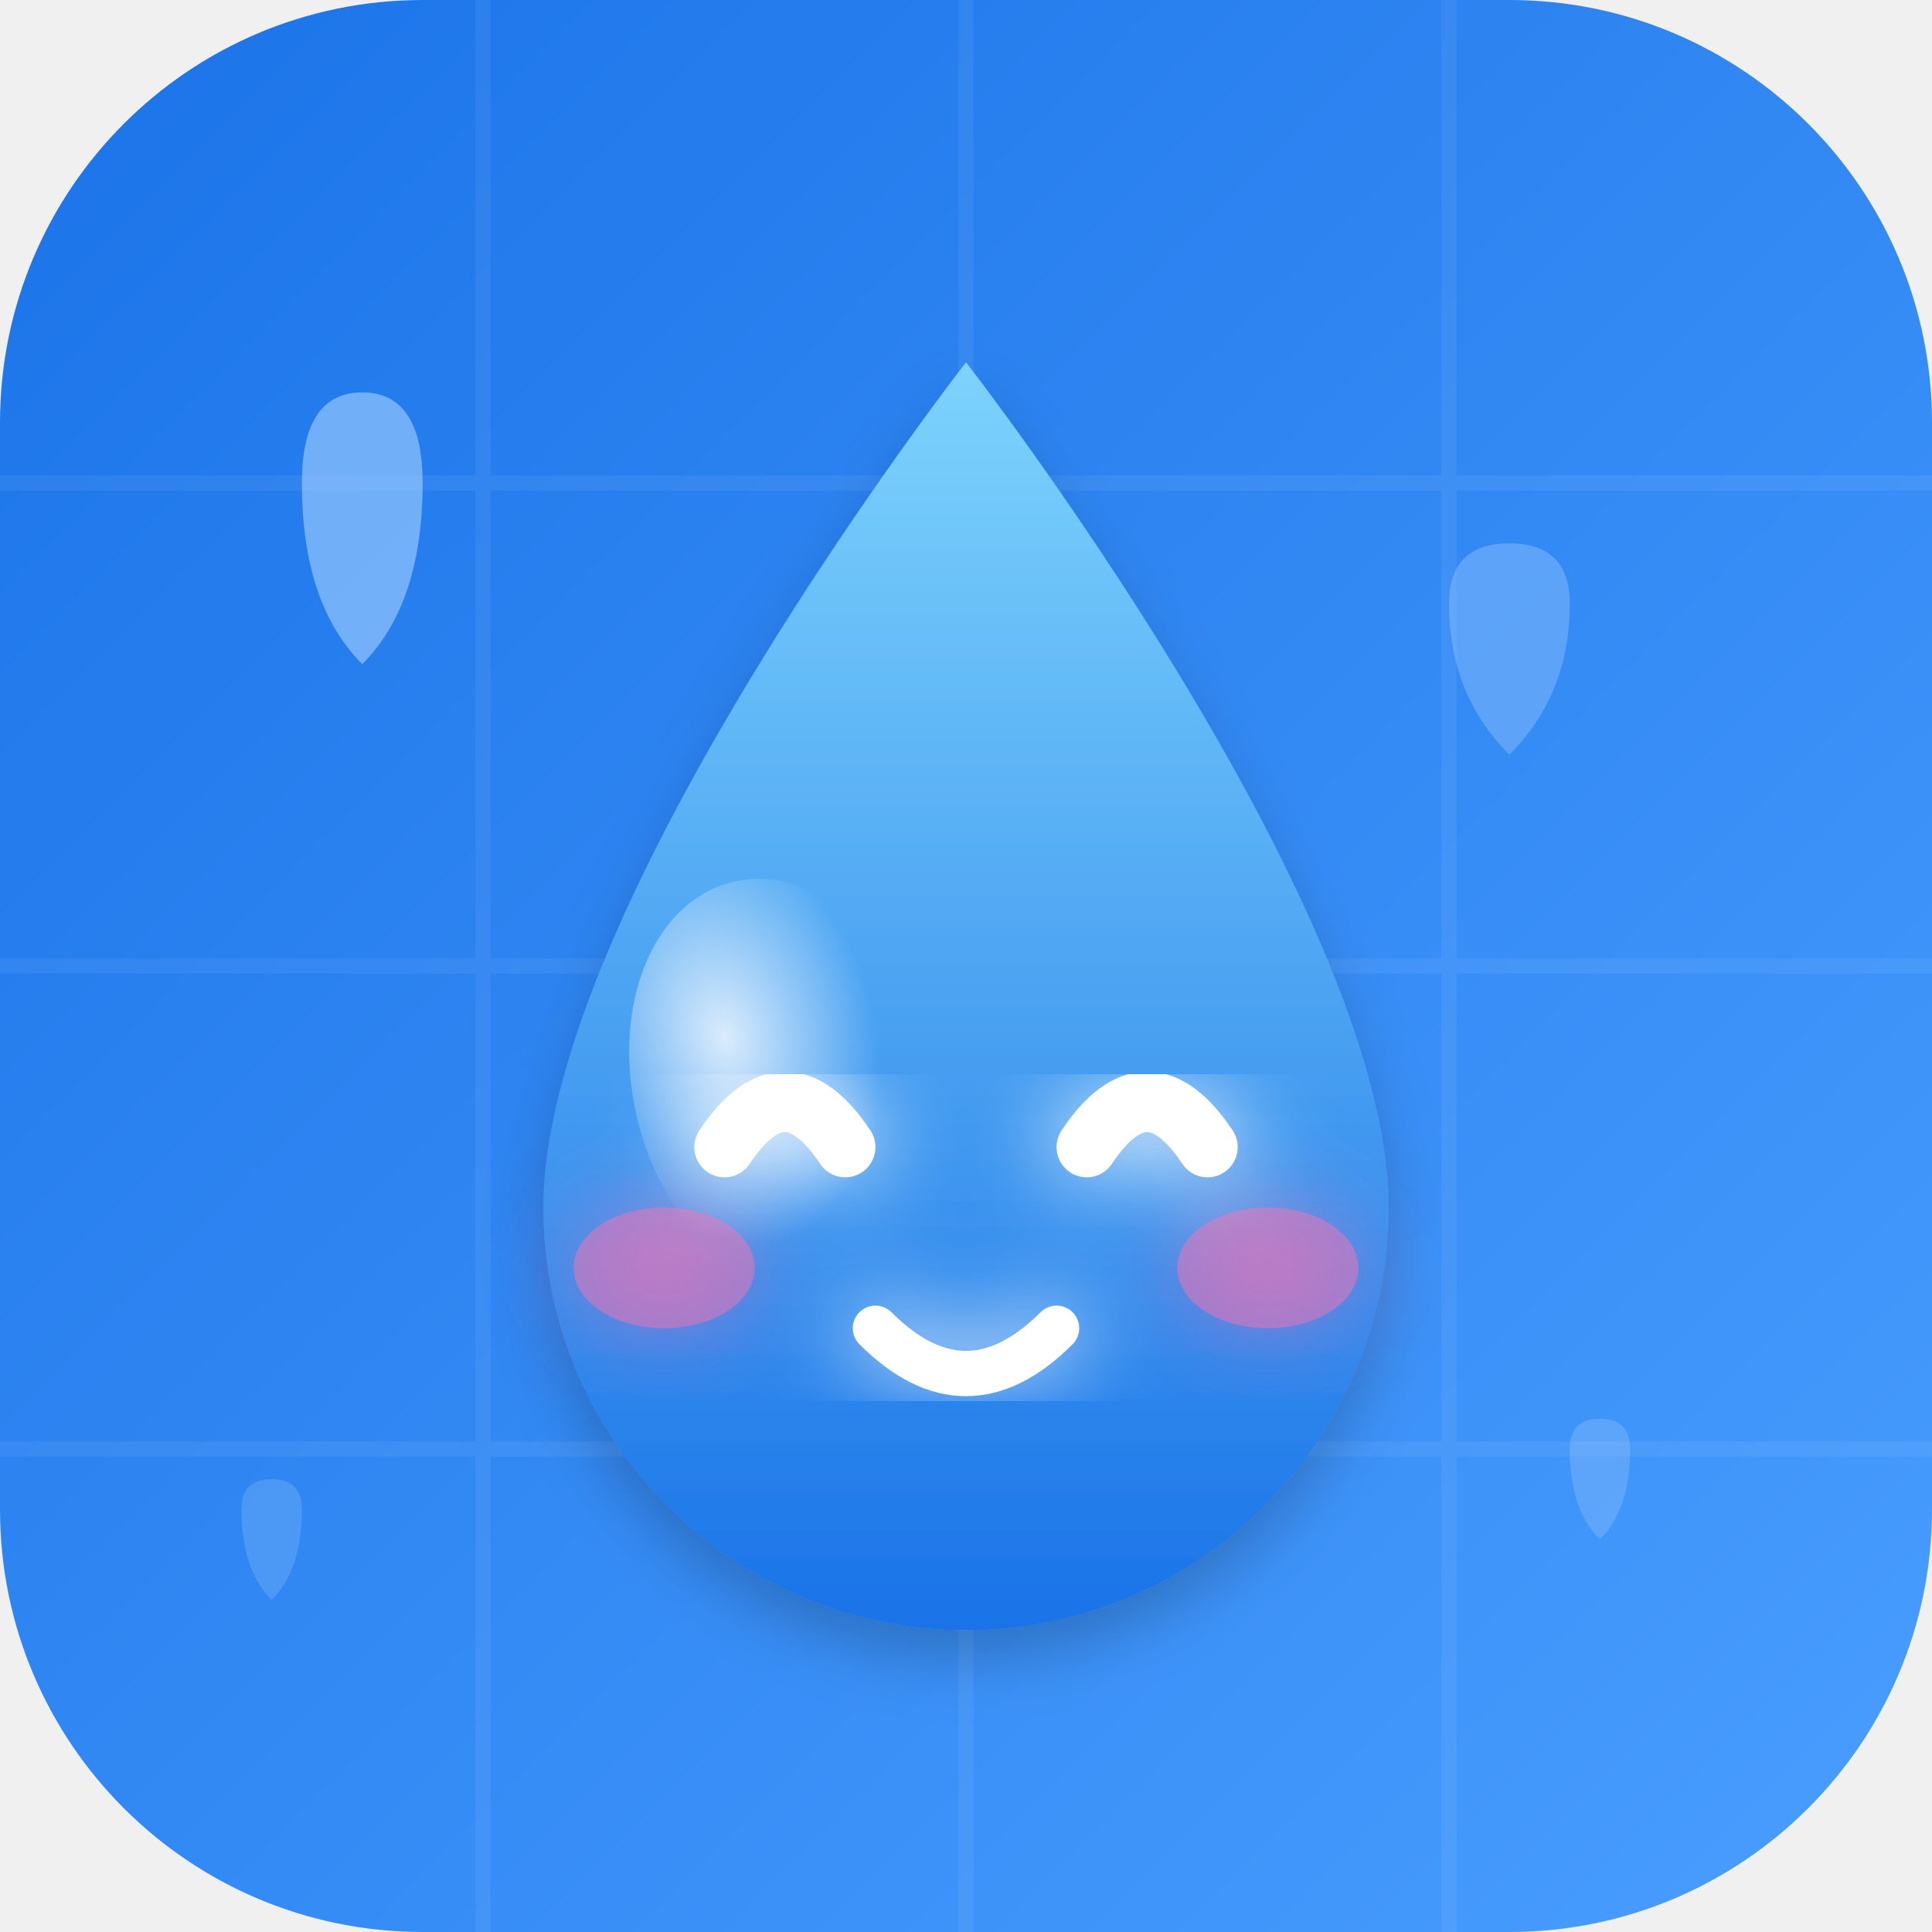
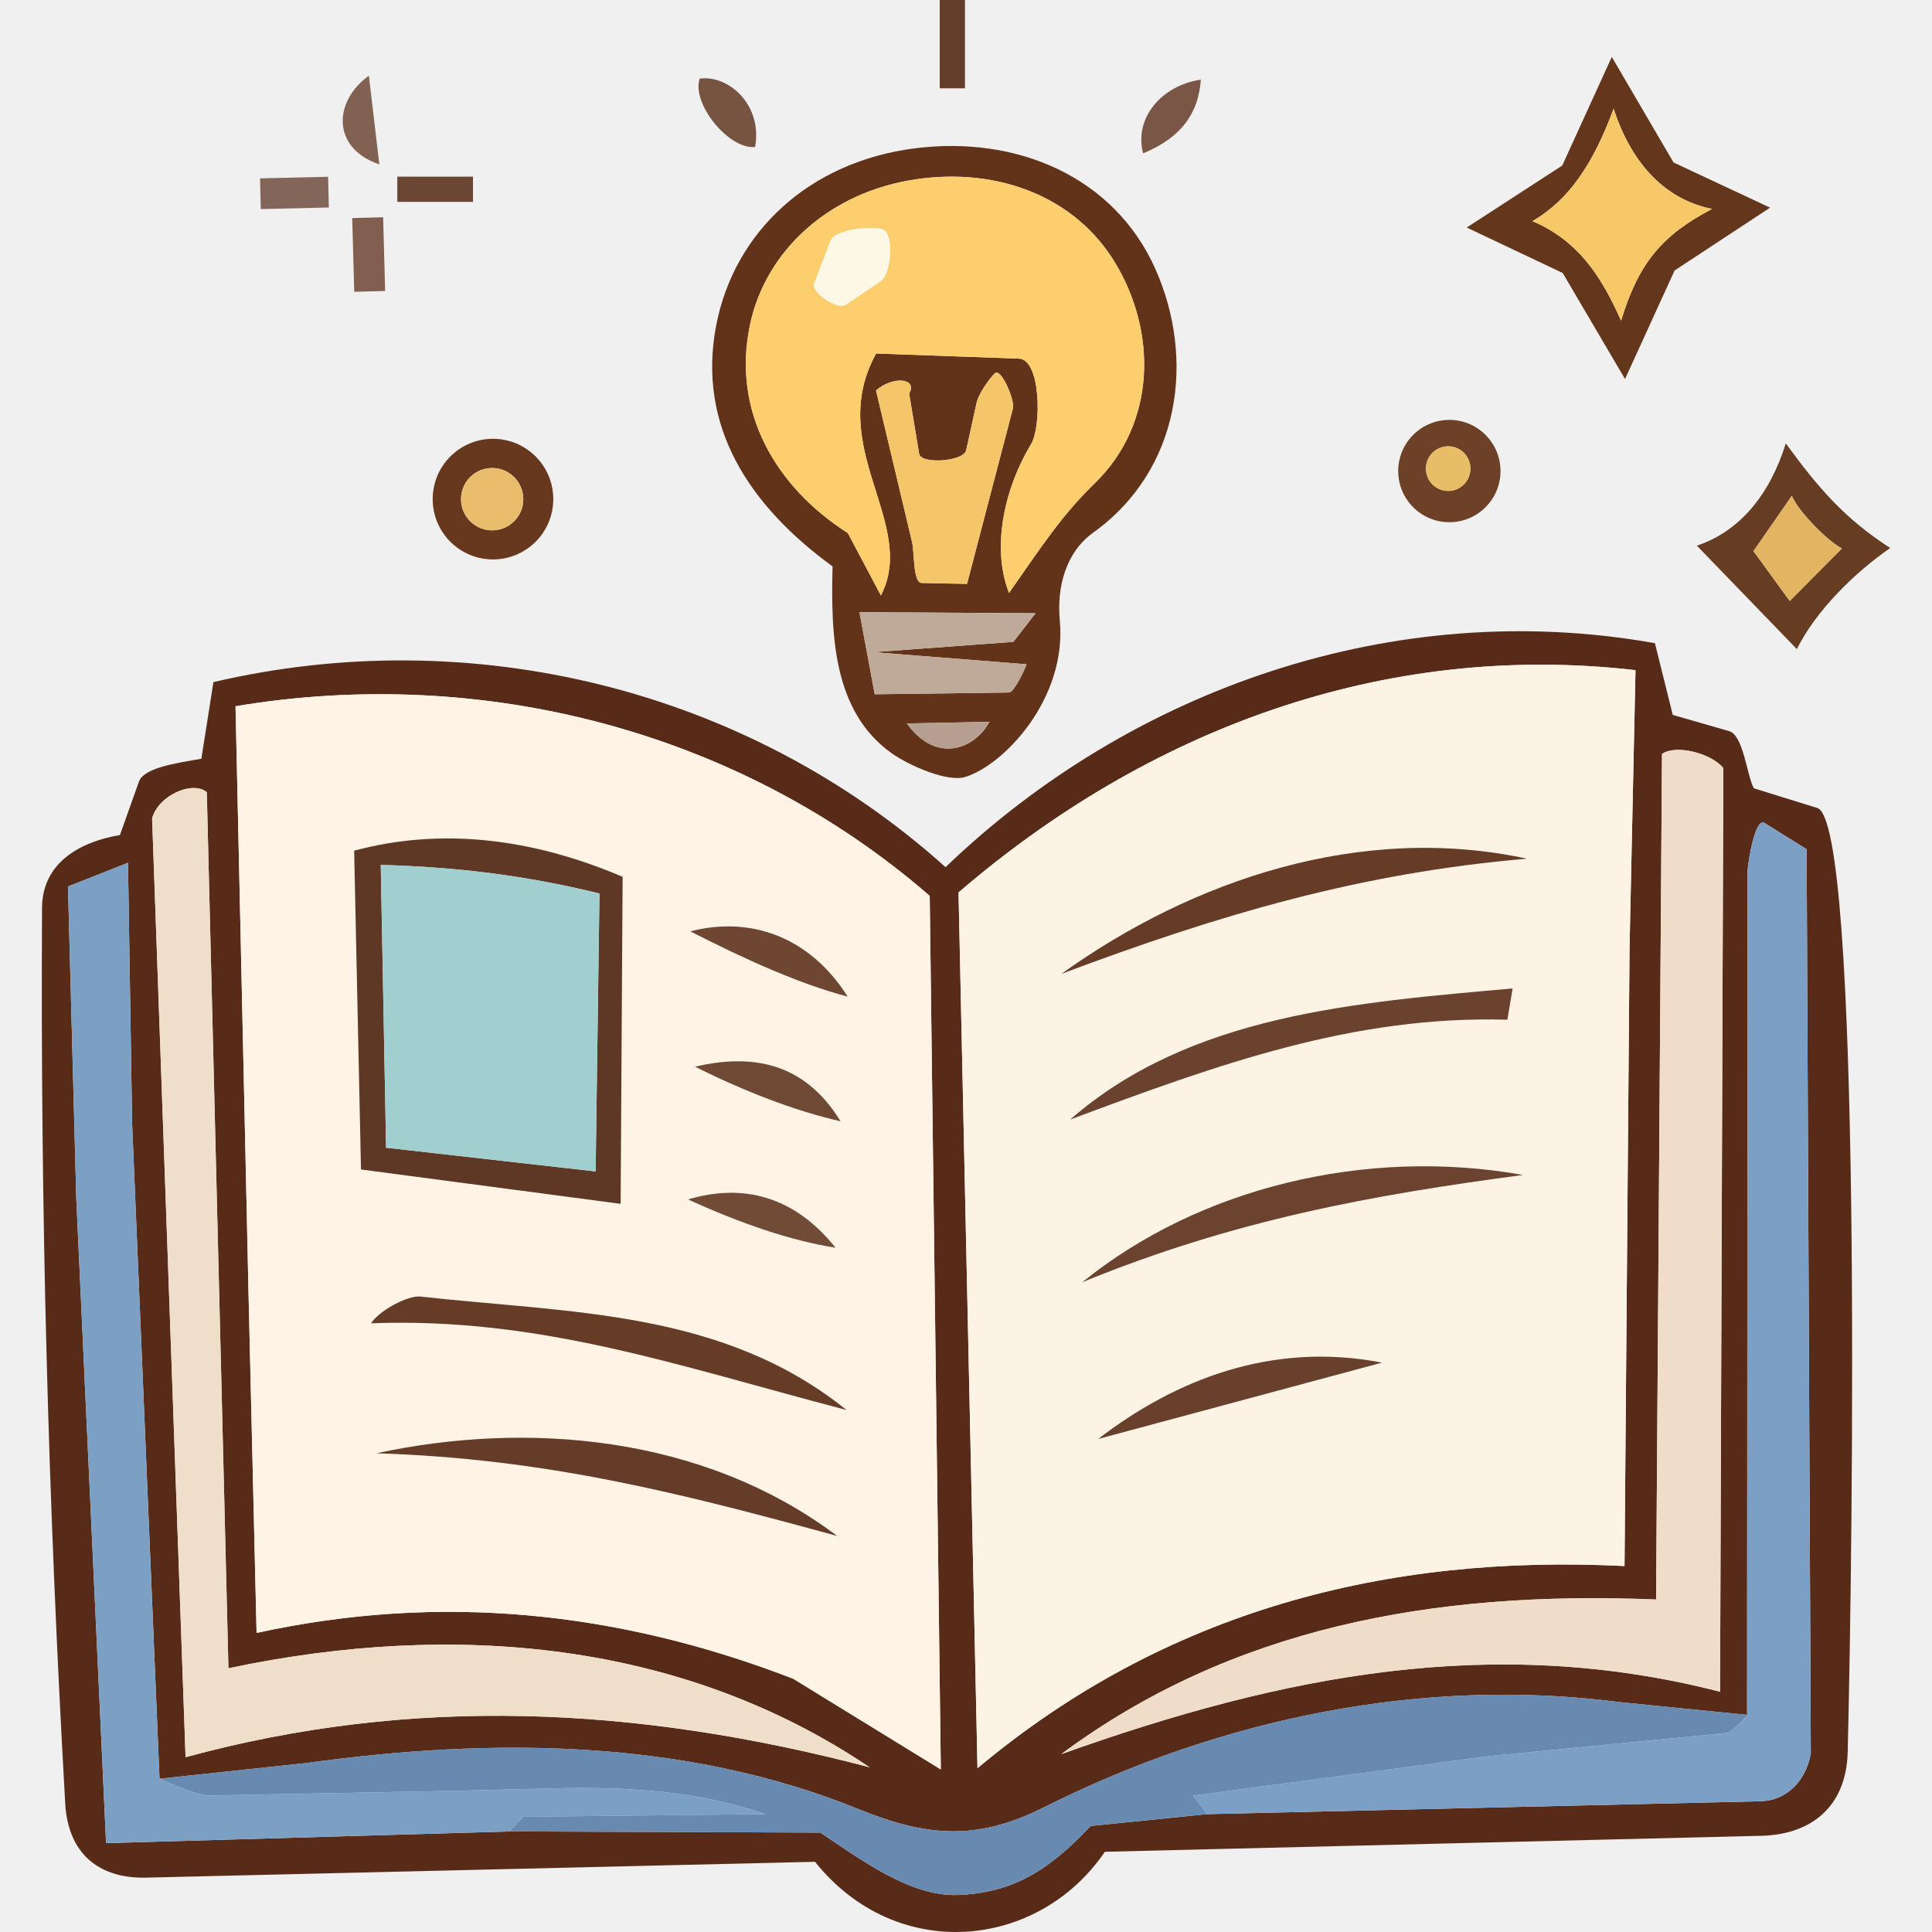
- <svg xmlns="http://www.w3.org/2000/svg" viewBox="0 0 64 64" width="64" height="64">
-   <defs>
-     <linearGradient id="mainGrad" x1="0%" y1="0%" x2="100%" y2="100%">
-       <stop offset="0%" style="stop-color:#1a73e8" />
-       <stop offset="100%" style="stop-color:#4a9eff" />
-     </linearGradient>
-     <linearGradient id="dropGrad" x1="0%" y1="0%" x2="0%" y2="100%">
-       <stop offset="0%" style="stop-color:#7dd3fc" />
-       <stop offset="100%" style="stop-color:#1a73e8" />
-     </linearGradient>
-     <linearGradient id="tearGrad" x1="0%" y1="0%" x2="0%" y2="100%">
-       <stop offset="0%" style="stop-color:#93c5fd" />
-       <stop offset="100%" style="stop-color:#3b82f6" />
-     </linearGradient>
-     <radialGradient id="highlightGrad" cx="35%" cy="35%" r="50%">
-       <stop offset="0%" style="stop-color:#fff;stop-opacity:0.8" />
-       <stop offset="100%" style="stop-color:#fff;stop-opacity:0" />
-     </radialGradient>
-     <filter id="glow">
-       <feGaussianBlur stdDeviation="1.5" result="coloredBlur" />
-       <feMerge>
-         <feMergeNode in="coloredBlur" />
-         <feMergeNode in="SourceGraphic" />
-       </feMerge>
-     </filter>
-     <filter id="shadow">
-       <feDropShadow dx="0" dy="1" stdDeviation="1" flood-color="#000" flood-opacity="0.2" />
-     </filter>
-   </defs>
-   <rect width="64" height="64" rx="14" fill="url(#mainGrad)" />
-   <g opacity="0.06" stroke="#fff" stroke-width="0.5" fill="none">
-     <line x1="16" y1="0" x2="16" y2="64" />
-     <line x1="32" y1="0" x2="32" y2="64" />
-     <line x1="48" y1="0" x2="48" y2="64" />
-     <line x1="0" y1="16" x2="64" y2="16" />
-     <line x1="0" y1="32" x2="64" y2="32" />
-     <line x1="0" y1="48" x2="64" y2="48" />
-   </g>
-   <g filter="url(#shadow)">
-     <path d="M32 12              C32 12 18 30 18 40              C18 47.7 24.3 54 32 54              C39.7 54 46 47.7 46 40              C46 30 32 12 32 12Z" fill="url(#dropGrad)" />
-     <ellipse cx="26" cy="36" rx="5" ry="7" fill="url(#highlightGrad)" transform="rotate(-15 26 36)" />
-   </g>
-   <g filter="url(#glow)">
-     <path d="M24 38 Q26 35 28 38" stroke="#fff" stroke-width="2" stroke-linecap="round" fill="none" />
-     <path d="M36 38 Q38 35 40 38" stroke="#fff" stroke-width="2" stroke-linecap="round" fill="none" />
-     <path d="M29 44 Q32 47 35 44" stroke="#fff" stroke-width="1.5" stroke-linecap="round" fill="none" />
-     <ellipse cx="22" cy="42" rx="3" ry="2" fill="#f472b6" opacity="0.5" />
-     <ellipse cx="42" cy="42" rx="3" ry="2" fill="#f472b6" opacity="0.5" />
-   </g>
-   <g opacity="0.7">
-     <path d="M14 16 Q14 20 12 22 Q10 20 10 16 Q10 13 12 13 Q14 13 14 16Z" fill="#93c5fd" />
-     <path d="M52 20 Q52 23 50 25 Q48 23 48 20 Q48 18 50 18 Q52 18 52 20Z" fill="#93c5fd" opacity="0.6" />
-     <path d="M10 50 Q10 52 9 53 Q8 52 8 50 Q8 49 9 49 Q10 49 10 50Z" fill="#93c5fd" opacity="0.4" />
-     <path d="M54 48 Q54 50 53 51 Q52 50 52 48 Q52 47 53 47 Q54 47 54 48Z" fill="#93c5fd" opacity="0.5" />
-   </g>
+ <svg xmlns="http://www.w3.org/2000/svg" t="1785397366665" class="icon" viewBox="0 0 1024 1024" version="1.1" p-id="2597" width="200" height="200">
+   <path d="M431.966 986.785l-354.423 8.397c-25.438 0.606-41.48-13.03-42.965-39.159C25.523 796.637 21.385 641.535 22.281 481.203c0.137-24.004 20.13-35.021 41.284-38.622l10.044-28.237c2.603-7.322 18.876-9.719 33.126-12.194l6.383-40.619c136.209-31.889 282.436 3.115 388.036 98.082C599.688 365.005 739.157 316.288 877.141 340.898l9.455 38.016 29.909 8.602c7.637 2.193 9.489 24.26 13.09 30.302l33.621 10.428c23.62 7.322 18.901 388.07 16.102 500.309-0.725 29.261-19.533 43.827-45.781 44.459l-347.946 8.465c-35.268 51.891-110.396 59.349-153.625 5.308z m429.064-156.749l2.662-328.038 3.157-146.799c-133.717-15.42-258.662 31.684-358.809 117.811l10.052 464.17c99.968-83.703 217.241-113.493 342.937-107.144z m-440.618 59.725l78.242 48.085-5.888-463.027C392.2 387.507 255.923 352.341 124.834 374.323l6.963 314.393 4.198 176.768c97.135-21.257 191.309-11.674 284.416 24.277z m491.247 6.886l1.741-489.54c-6.605-8.107-25.429-12.578-32.503-7.501l-3.14 448.162c-118.92-4.881-225.374 15.241-315.315 81.98 117.956-42.163 229.529-63.838 349.218-33.101z m-450.739 40.047c-99.089-66.731-219.818-77.85-339.84-52.471l-11.477-464.349c-7.433-6.238-25.532 1.502-28.979 13.841l17.732 497.638c119.902-32.649 238.524-27.247 362.564 5.342z m465.066-27.785l-67.277-6.707c-104.559-13.636-211.763 8.627-305.271 55.671-35.806 18.014-62.293 15.642-98.33 1.015-92.228-37.436-194.44-38.025-292.736-24.431l-77.824 8.303-14.515-347.119-2.193-138.351-31.812 12.57 4.412 165.649 15.778 341.401 213.802-6.204 164.796 0.606c21.504 14.421 47.872 34.014 72.832 33.075 28.988-1.084 48.35-12.979 70.4-36.582l61.739-6.263 293.188-6.827c13.841-0.324 24.038-10.505 26.786-25.165l-2.219-479.453-22.289-13.892c-4.958-3.089-8.508 19.482-9.02 25.199l-0.247 447.522z" fill="#582B19" p-id="2598" />
+   <path d="M561.715 328.891c3.874 41.156-29.414 76.587-50.176 82.927-9.378 2.867-29.628-6.016-38.775-12.476-31.292-22.101-32.41-62.746-31.488-99.149-43.955-31.991-71.962-74.095-61.696-127.624 9.523-49.672 49.306-86.801 105.267-93.952 54.076-6.912 105.626 14.976 127.479 63.838 21.129 47.258 13.833 106.3-32.947 139.878-14.276 10.249-19.362 28.442-17.655 46.558z m-21.666-138.812c11.725 0.418 11.989 36.233 6.434 45.355-13.858 22.775-21.248 54.562-11.674 78.848 17.681-25.31 28.169-41.37 45.372-58.078 32.947-32 33.024-80.742 10.547-117.436-21.146-34.509-61.525-49.963-104.704-43.819-45.943 6.537-80.068 37.478-88.474 77.022-9.83 46.268 13.585 86.135 51.823 110.583l17.519 33.05c19.84-38.195-29.892-78.669-2.526-128.23l75.682 2.705z m-3.183 26.402c1.195-4.292-6.366-21.777-9.54-18.688-3.209 3.115-8.713 11.153-9.685 15.565l-5.555 25.318c-1.289 5.862-23.953 7.663-24.926 1.783l-5.291-31.898c4.685-8.149-8.695-9.455-17.562-1.587l19.132 80.444c1.254 5.274 0.427 21.47 5.026 21.564l24.081 0.495 24.329-92.988z m-74.01 129.177l74.231-5.461 11.793-15.164-93.363-0.572 8.098 43.511 71.262-0.922c2.475-0.034 8.431-12.348 9.207-14.976l-81.237-6.426z m61.525 36.915l-43.725 0.87c15.71 21.871 36.335 13.312 43.725-0.87z" fill="#633319" p-id="2599" />
+   <path d="M861.294 200.883l-33.041-56.2-50.85-24.09 50.62-32.853 26.257-57.566 32.725 55.936 51.174 23.953-50.603 33.297-26.274 57.515z m-2.082-30.916c9.31-30.66 21.769-45.355 48.196-59.213-26.726-5.453-43.46-26.377-52.164-53.154-10.624 28.868-23.561 48.384-43.042 59.605 23.791 10.155 36.173 28.365 47.01 52.77z" fill="#64371D" p-id="2600" />
+   <path d="M1001.847 290.466c-18.671 12.919-39.142 32.845-49.485 53.572l-52.992-54.827c22.835-7.603 38.69-27.119 47.138-54.204 17.391 23.825 31.164 39.808 55.339 55.45z m-53.239 28.083l27.631-27.836c-8.764-4.702-23.919-20.949-26.513-27.964l-20.352 29.363 19.234 26.445z" fill="#663C22" p-id="2601" />
+   <path d="M293.248 264.542c0 17.655-14.31 31.966-31.957 31.966s-31.957-14.31-31.957-31.966 14.31-31.966 31.957-31.966 31.957 14.31 31.957 31.966z m-15.881 0.034c0-9.122-7.398-16.521-16.512-16.521s-16.512 7.398-16.512 16.521 7.398 16.521 16.512 16.521 16.512-7.398 16.512-16.521z" fill="#68381E" p-id="2602" />
+   <path d="M795.297 249.668c0 14.976-12.143 27.119-27.11 27.119s-27.11-12.143-27.11-27.119 12.143-27.119 27.11-27.119 27.11 12.143 27.11 27.119z m-15.957-1.289c0-6.511-5.274-11.785-11.785-11.785s-11.785 5.274-11.785 11.785 5.274 11.785 11.785 11.785 11.785-5.274 11.785-11.785z" fill="#6C4127" p-id="2603" />
+   <path d="M861.03 830.037c-125.696-6.349-242.969 23.45-342.937 107.144l-10.052-464.17c100.147-86.135 225.092-133.239 358.809-117.811l-3.157 146.799-2.662 328.038z m-51.72-374.92c-87.91-18.944-177.032 11.068-246.733 61.039 84.787-31.812 158.891-53.512 246.733-61.039z m-10.377 85.35l2.79-16.589c-82.782 7.441-170.607 13.705-234.504 69.504 78.387-29.261 150.144-55.279 231.714-52.924z m8.354 82.287c-83.883-14.899-172.143 7.014-233.634 56.832 80.589-32.998 153.497-46.225 233.634-56.832zM732.501 722.218c-58.522-11.324-109.687 9.105-150.425 40.457l150.425-40.457z" fill="#FDF3E5" p-id="2604" />
+   <path d="M420.411 889.761c-93.107-35.951-187.281-45.525-284.416-24.277l-4.198-176.768-6.963-314.393C255.914 352.341 392.2 387.498 492.765 474.82l5.888 463.027-78.242-48.085z m-91.477-251.708l1.058-173.32c-48.282-20.599-96.341-26.172-142.293-13.858l3.627 168.968 137.6 18.21z m120.363-109.815c-20.523-32.444-52.42-42.692-83.405-34.586 30.379 15.479 58.095 27.87 83.405 34.586z m-3.789 66.056c-19.78-32.273-48.324-35.627-77.124-28.937 25.634 12.851 52.762 23.441 77.124 28.937zM442.854 661.333c-21.734-27.298-49.041-34.321-78.174-25.6 28.373 12.902 54.007 21.692 78.174 25.6z m5.828 85.999c-66.167-53.248-147.012-51.302-225.724-60.126-7.1-0.794-22.357 7.825-26.291 14.165 89.54-3.388 163.251 22.75 252.006 45.952z m-4.983 66.756c-71.706-53.931-165.384-60.826-244.164-43.819 89.574 2.765 161.527 21.188 244.164 43.819z" fill="#FEF3E5" p-id="2605" />
+   <path d="M911.658 896.648c-119.688-30.729-231.27-9.062-349.218 33.101 89.941-66.739 196.395-86.869 315.315-81.98l3.14-448.162c7.074-5.077 25.899-0.606 32.503 7.501l-1.741 489.54z" fill="#EFDDCA" p-id="2606" />
+   <path d="M639.778 961.535l-7.501-9.796 156.971-20.949 126.319-12.288c2.142-0.205 13.926-12.612 10.419-9.583l0.247-447.522c0.512-5.709 4.062-28.279 9.02-25.199l22.289 13.892 2.219 479.453c-2.748 14.66-12.937 24.841-26.786 25.165l-293.188 6.827z" fill="#7C9FC5" p-id="2607" />
+   <path d="M460.919 936.695c-124.04-32.589-242.662-37.982-362.564-5.342L80.623 433.715c3.447-12.331 21.547-20.07 28.979-13.841l11.477 464.349c120.021-25.378 240.751-14.259 339.84 52.471z" fill="#EFDECA" p-id="2608" />
+   <path d="M84.54 942.753c6.852 3.012 20.873 9.028 26.317 8.926l132.062-2.543 50.603-1.263c37.905-0.947 76.552 1.28 112.094 13.645l-128.222 1.434-7.373 7.748-213.802 6.204-15.778-341.401-4.412-165.649 31.812-12.57 2.193 138.351 14.515 347.119z" fill="#7CA0C4" p-id="2609" />
+   <path d="M925.985 908.91c3.516-3.021-8.277 9.378-10.419 9.583l-126.319 12.288-156.971 20.949 7.501 9.796-61.739 6.263c-22.042 23.603-41.412 35.499-70.4 36.582-24.96 0.93-51.328-18.662-72.832-33.075l-164.796-0.606 7.373-7.748 128.222-1.434c-35.541-12.373-74.189-14.592-112.094-13.645l-50.603 1.263-132.062 2.543c-5.444 0.102-19.465-5.914-26.317-8.926l77.824-8.303c98.304-13.594 200.508-13.005 292.736 24.431 36.045 14.626 62.532 16.998 98.33-1.015 93.508-47.044 200.712-69.308 305.271-55.671l67.277 6.707z" fill="#688AB1" p-id="2610" />
+   <path d="M540.049 190.08l-75.682-2.705c-27.358 49.562 22.366 90.035 2.526 128.23l-17.519-33.05c-38.238-24.457-61.653-64.316-51.823-110.583 8.405-39.543 42.53-70.477 88.474-77.022 43.179-6.144 83.567 9.31 104.704 43.819 22.485 36.693 22.4 85.436-10.547 117.436-17.203 16.708-27.691 32.768-45.372 58.078-9.574-24.286-2.185-56.072 11.674-78.848 5.555-9.131 5.291-44.936-6.434-45.355z m-73.19-41.114c5.589-3.789 7.27-25.728 0.742-27.46-6.528-1.732-25.088 0.034-27.469 6.246l-8.602 22.426c-1.835 4.787 12.433 14.293 16.734 11.383l18.586-12.604z" fill="#FDCE6E" p-id="2611" />
+   <path d="M536.866 216.482l-24.329 92.988-24.081-0.495c-4.599-0.094-3.772-16.29-5.026-21.564l-19.132-80.444c8.875-7.876 22.246-6.562 17.562 1.587l5.291 31.898c0.973 5.888 23.637 4.087 24.926-1.783l5.555-25.318c0.964-4.412 6.477-12.45 9.685-15.565 3.183-3.089 10.735 14.396 9.54 18.688z" fill="#F5C669" p-id="2612" />
+   <path d="M462.856 345.659l81.237 6.426c-0.777 2.628-6.733 14.942-9.207 14.976l-71.262 0.922-8.098-43.511 93.363 0.572-11.793 15.164-74.231 5.461z" fill="#BFAA9A" p-id="2613" />
+   <path d="M524.381 382.575c-7.39 14.182-28.015 22.741-43.725 0.87l43.725-0.87z" fill="#B69F90" p-id="2614" />
+   <path d="M859.212 169.967c-10.837-24.405-23.219-42.615-47.01-52.77 19.482-11.213 32.427-30.737 43.042-59.605 8.713 26.778 25.438 47.701 52.164 53.154-26.436 13.858-38.886 28.553-48.196 59.213z" fill="#F7C868" p-id="2615" />
+   <path d="M948.607 318.549l-19.234-26.445 20.352-29.363c2.594 7.014 17.749 23.262 26.513 27.964l-27.631 27.836z" fill="#E3B462" p-id="2616" />
+   <path d="M244.335 264.576a16.521 16.512 90 1 0 33.024 0 16.521 16.512 90 1 0-33.024 0Z" fill="#E9BD6B" p-id="2617" />
+   <path d="M767.556 248.38m-11.785 0a11.785 11.785 0 1 0 23.569 0 11.785 11.785 0 1 0-23.569 0Z" fill="#E7BD68" p-id="2618" />
+   <path d="M798.933 540.467c-81.57-2.355-153.318 23.654-231.714 52.924 63.898-55.799 151.723-62.063 234.504-69.504l-2.79 16.589z" fill="#6B422E" p-id="2619" />
+   <path d="M809.309 455.116c-87.842 7.526-161.945 29.227-246.733 61.039 69.7-49.971 158.822-79.983 246.733-61.039z" fill="#663C27" p-id="2620" />
+   <path d="M807.287 622.754c-80.136 10.607-153.045 23.834-233.634 56.832 61.491-49.818 149.751-71.731 233.634-56.832z" fill="#6B432E" p-id="2621" />
+   <path d="M732.501 722.218l-150.425 40.457c40.738-31.351 91.904-51.789 150.425-40.457z" fill="#69402B" p-id="2622" />
+   <path d="M328.934 638.054l-137.6-18.21-3.627-168.968c45.952-12.314 94.003-6.741 142.293 13.858l-1.058 173.32z m-13.235-17.178l2.031-147.311c-39.228-9.557-74.701-13.952-115.925-15.155l2.825 149.905 111.07 12.57z" fill="#5F3825" p-id="2623" />
+   <path d="M448.682 747.332c-88.755-23.202-162.466-49.34-252.006-45.952 3.925-6.34 19.183-14.967 26.291-14.165 78.703 8.823 159.556 6.869 225.724 60.126z" fill="#673C27" p-id="2624" />
+   <path d="M443.699 814.088c-82.637-22.63-154.59-41.054-244.164-43.819 78.78-17.007 172.459-10.112 244.164 43.819z" fill="#653C27" p-id="2625" />
+   <path d="M449.297 528.239c-25.31-6.716-53.026-19.106-83.405-34.586 30.985-8.107 62.882 2.142 83.405 34.586z" fill="#6E4632" p-id="2626" />
+   <path d="M445.508 594.295c-24.363-5.495-51.482-16.085-77.124-28.937 28.8-6.69 57.344-3.337 77.124 28.937z" fill="#704935" p-id="2627" />
+   <path d="M442.854 661.333c-24.175-3.908-49.8-12.698-78.174-25.6 29.133-8.721 56.439-1.698 78.174 25.6z" fill="#714B36" p-id="2628" />
+   <path d="M466.858 148.966l-18.586 12.604c-4.301 2.918-18.569-6.596-16.734-11.383l8.602-22.426c2.381-6.212 20.941-7.979 27.469-6.246 6.528 1.732 4.847 23.671-0.742 27.46z" fill="#FDF8E5" p-id="2629" />
+   <path d="M315.699 620.876L204.629 608.307l-2.825-149.905c41.224 1.203 76.698 5.598 115.925 15.155l-2.031 147.311z" fill="#A1CECE" p-id="2630" />
+   <path d="M400.222 77.892c-13.833 1.485-33.741-22.801-29.389-36.215 15.3-2.099 33.417 13.892 29.389 36.215z" fill="#775342" p-id="2631" />
+   <path d="M605.875 81.271c-4.992-18.944 10.146-36.122 30.583-39.049-1.161 17.289-9.882 30.549-30.583 39.049z" fill="#7A5647" p-id="2632" />
+   <path d="M186.683 115.59l16.386-0.446 1.064 39.068-16.387 0.446z" fill="#815E4F" p-id="2633" />
+   <path d="M201.054 87.1c-25.327-8.491-24.448-33.425-5.538-46.959l5.538 46.959z" fill="#816152" p-id="2634" />
+   <path d="M498.073 0h13.372v46.814h-13.372z" fill="#643D2B" p-id="2635" />
+   <path d="M137.824 94.54l36.087-0.851 0.384 16.277-36.087 0.851z" fill="#836659" p-id="2636" />
+   <path d="M210.577 93.628h40.115v13.372h-40.115z" fill="#6B4635" p-id="2637" />
</svg>
